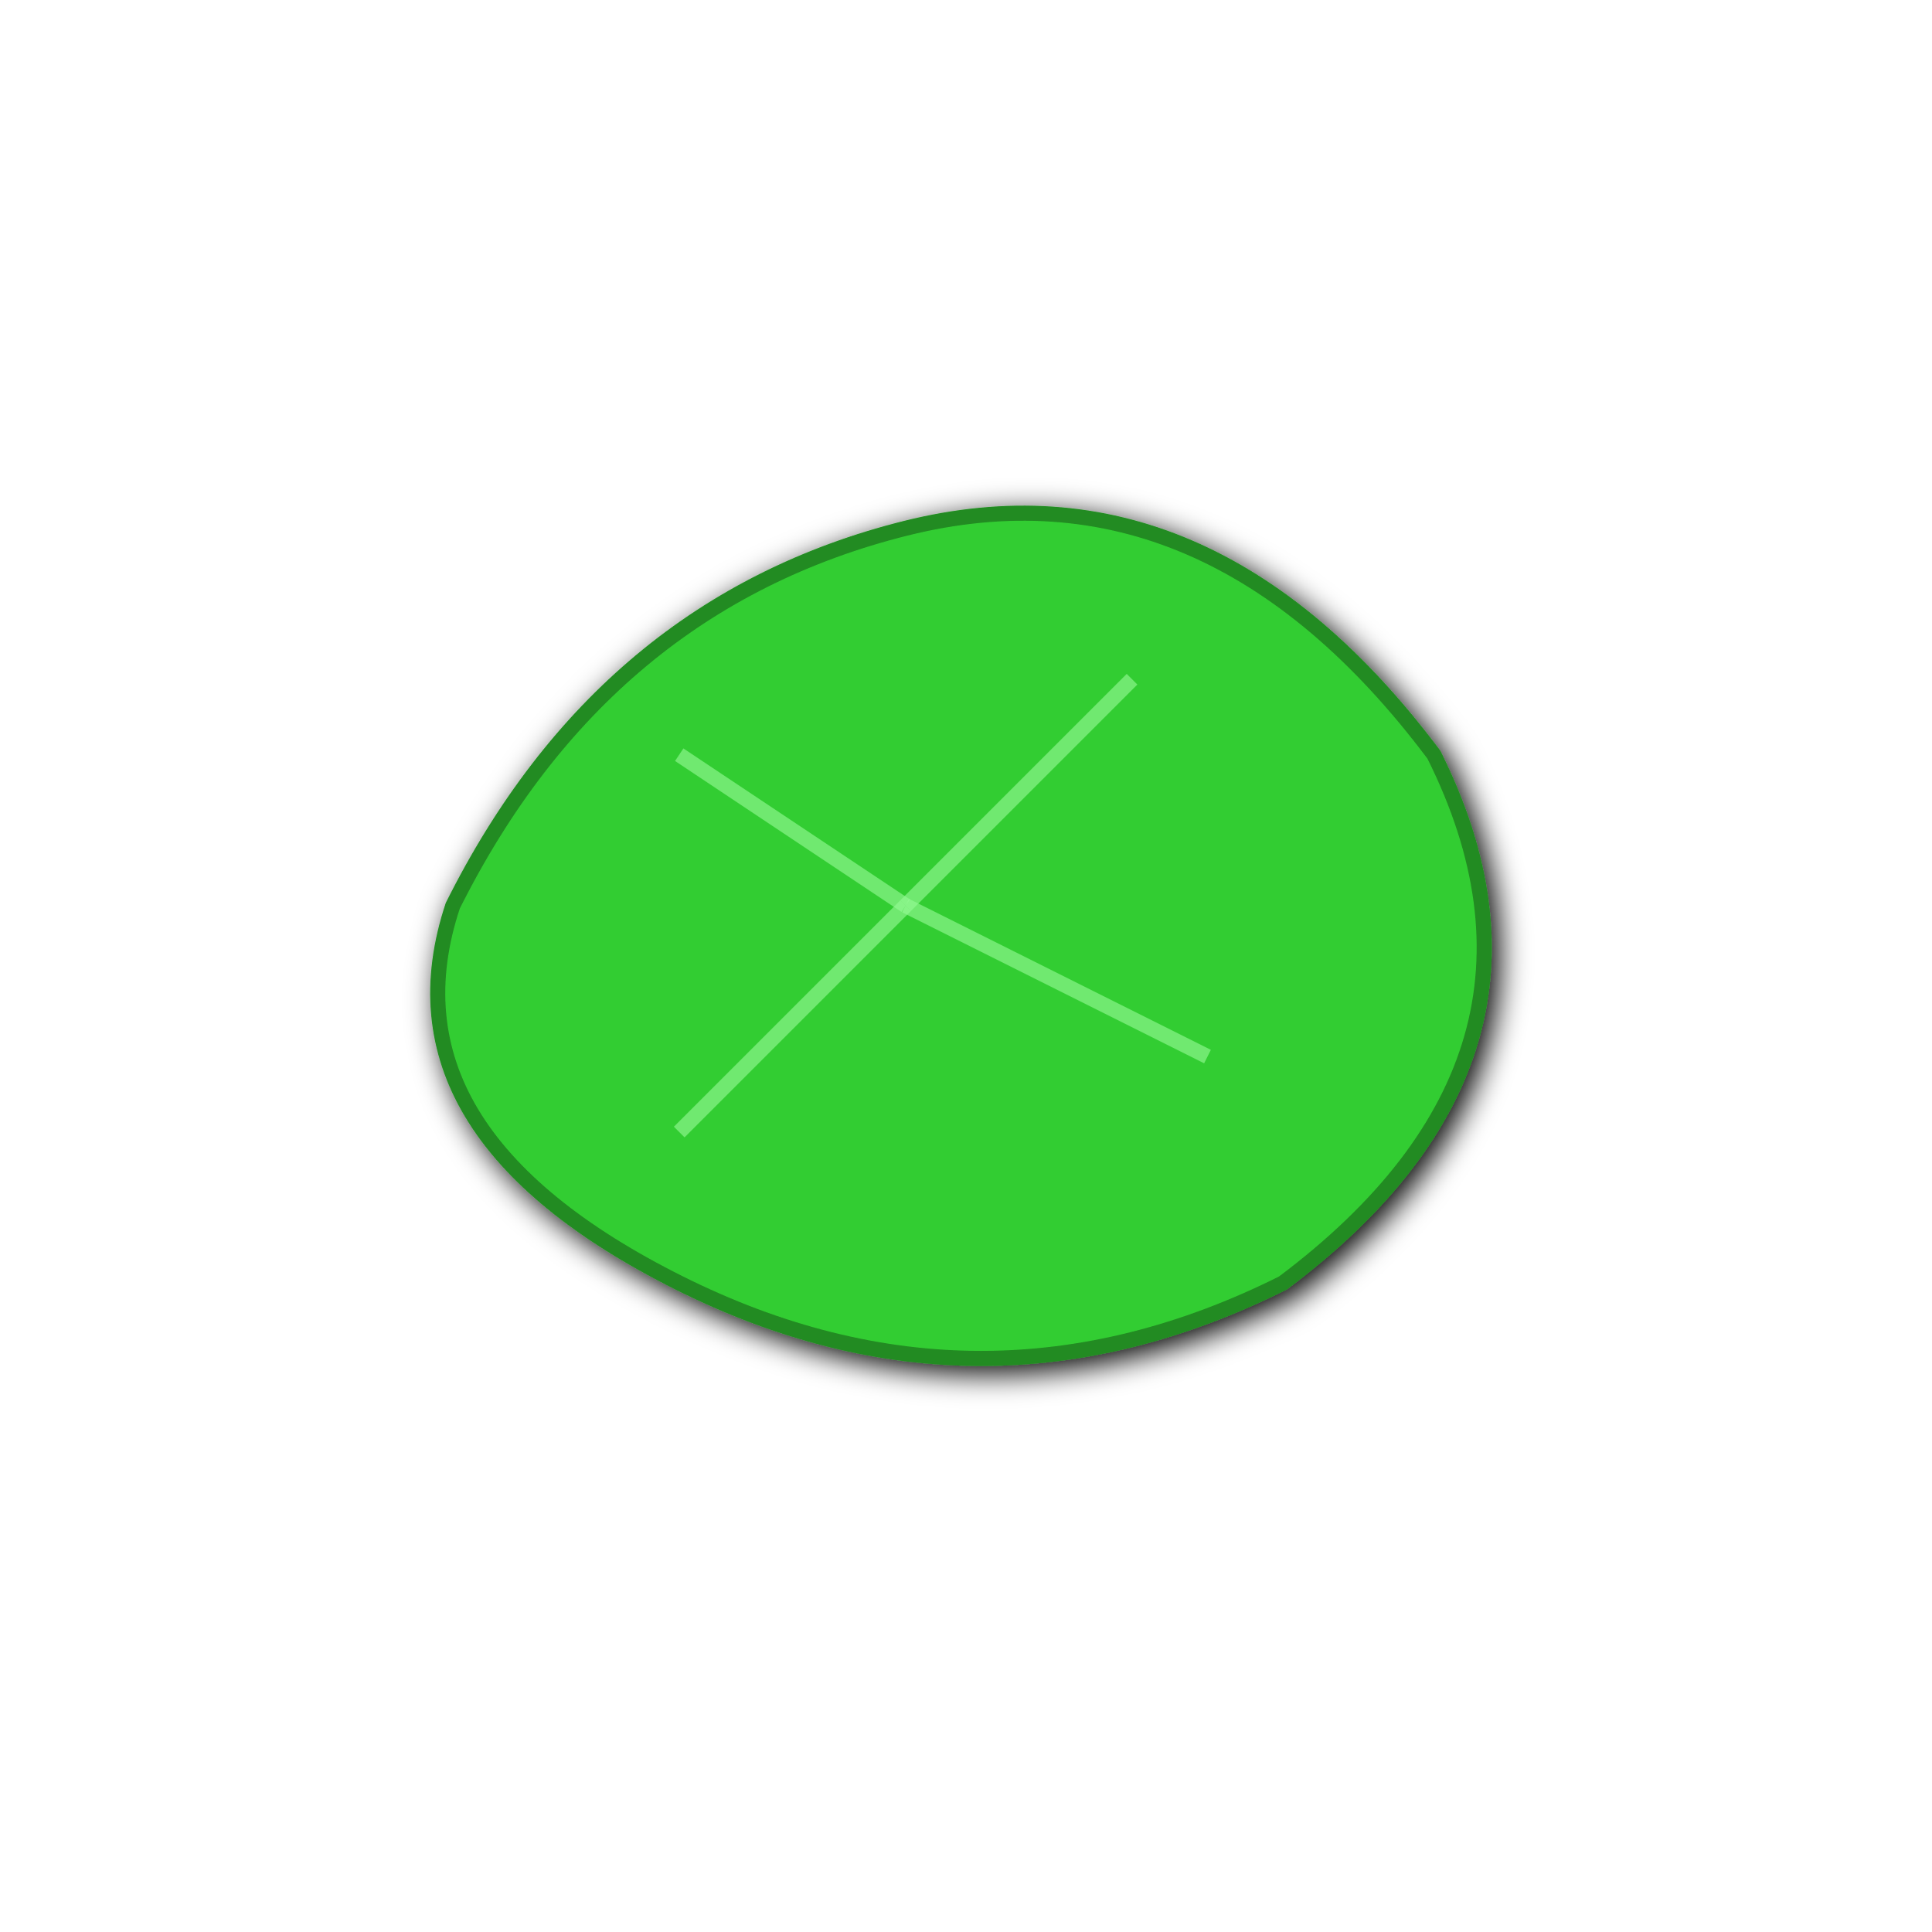
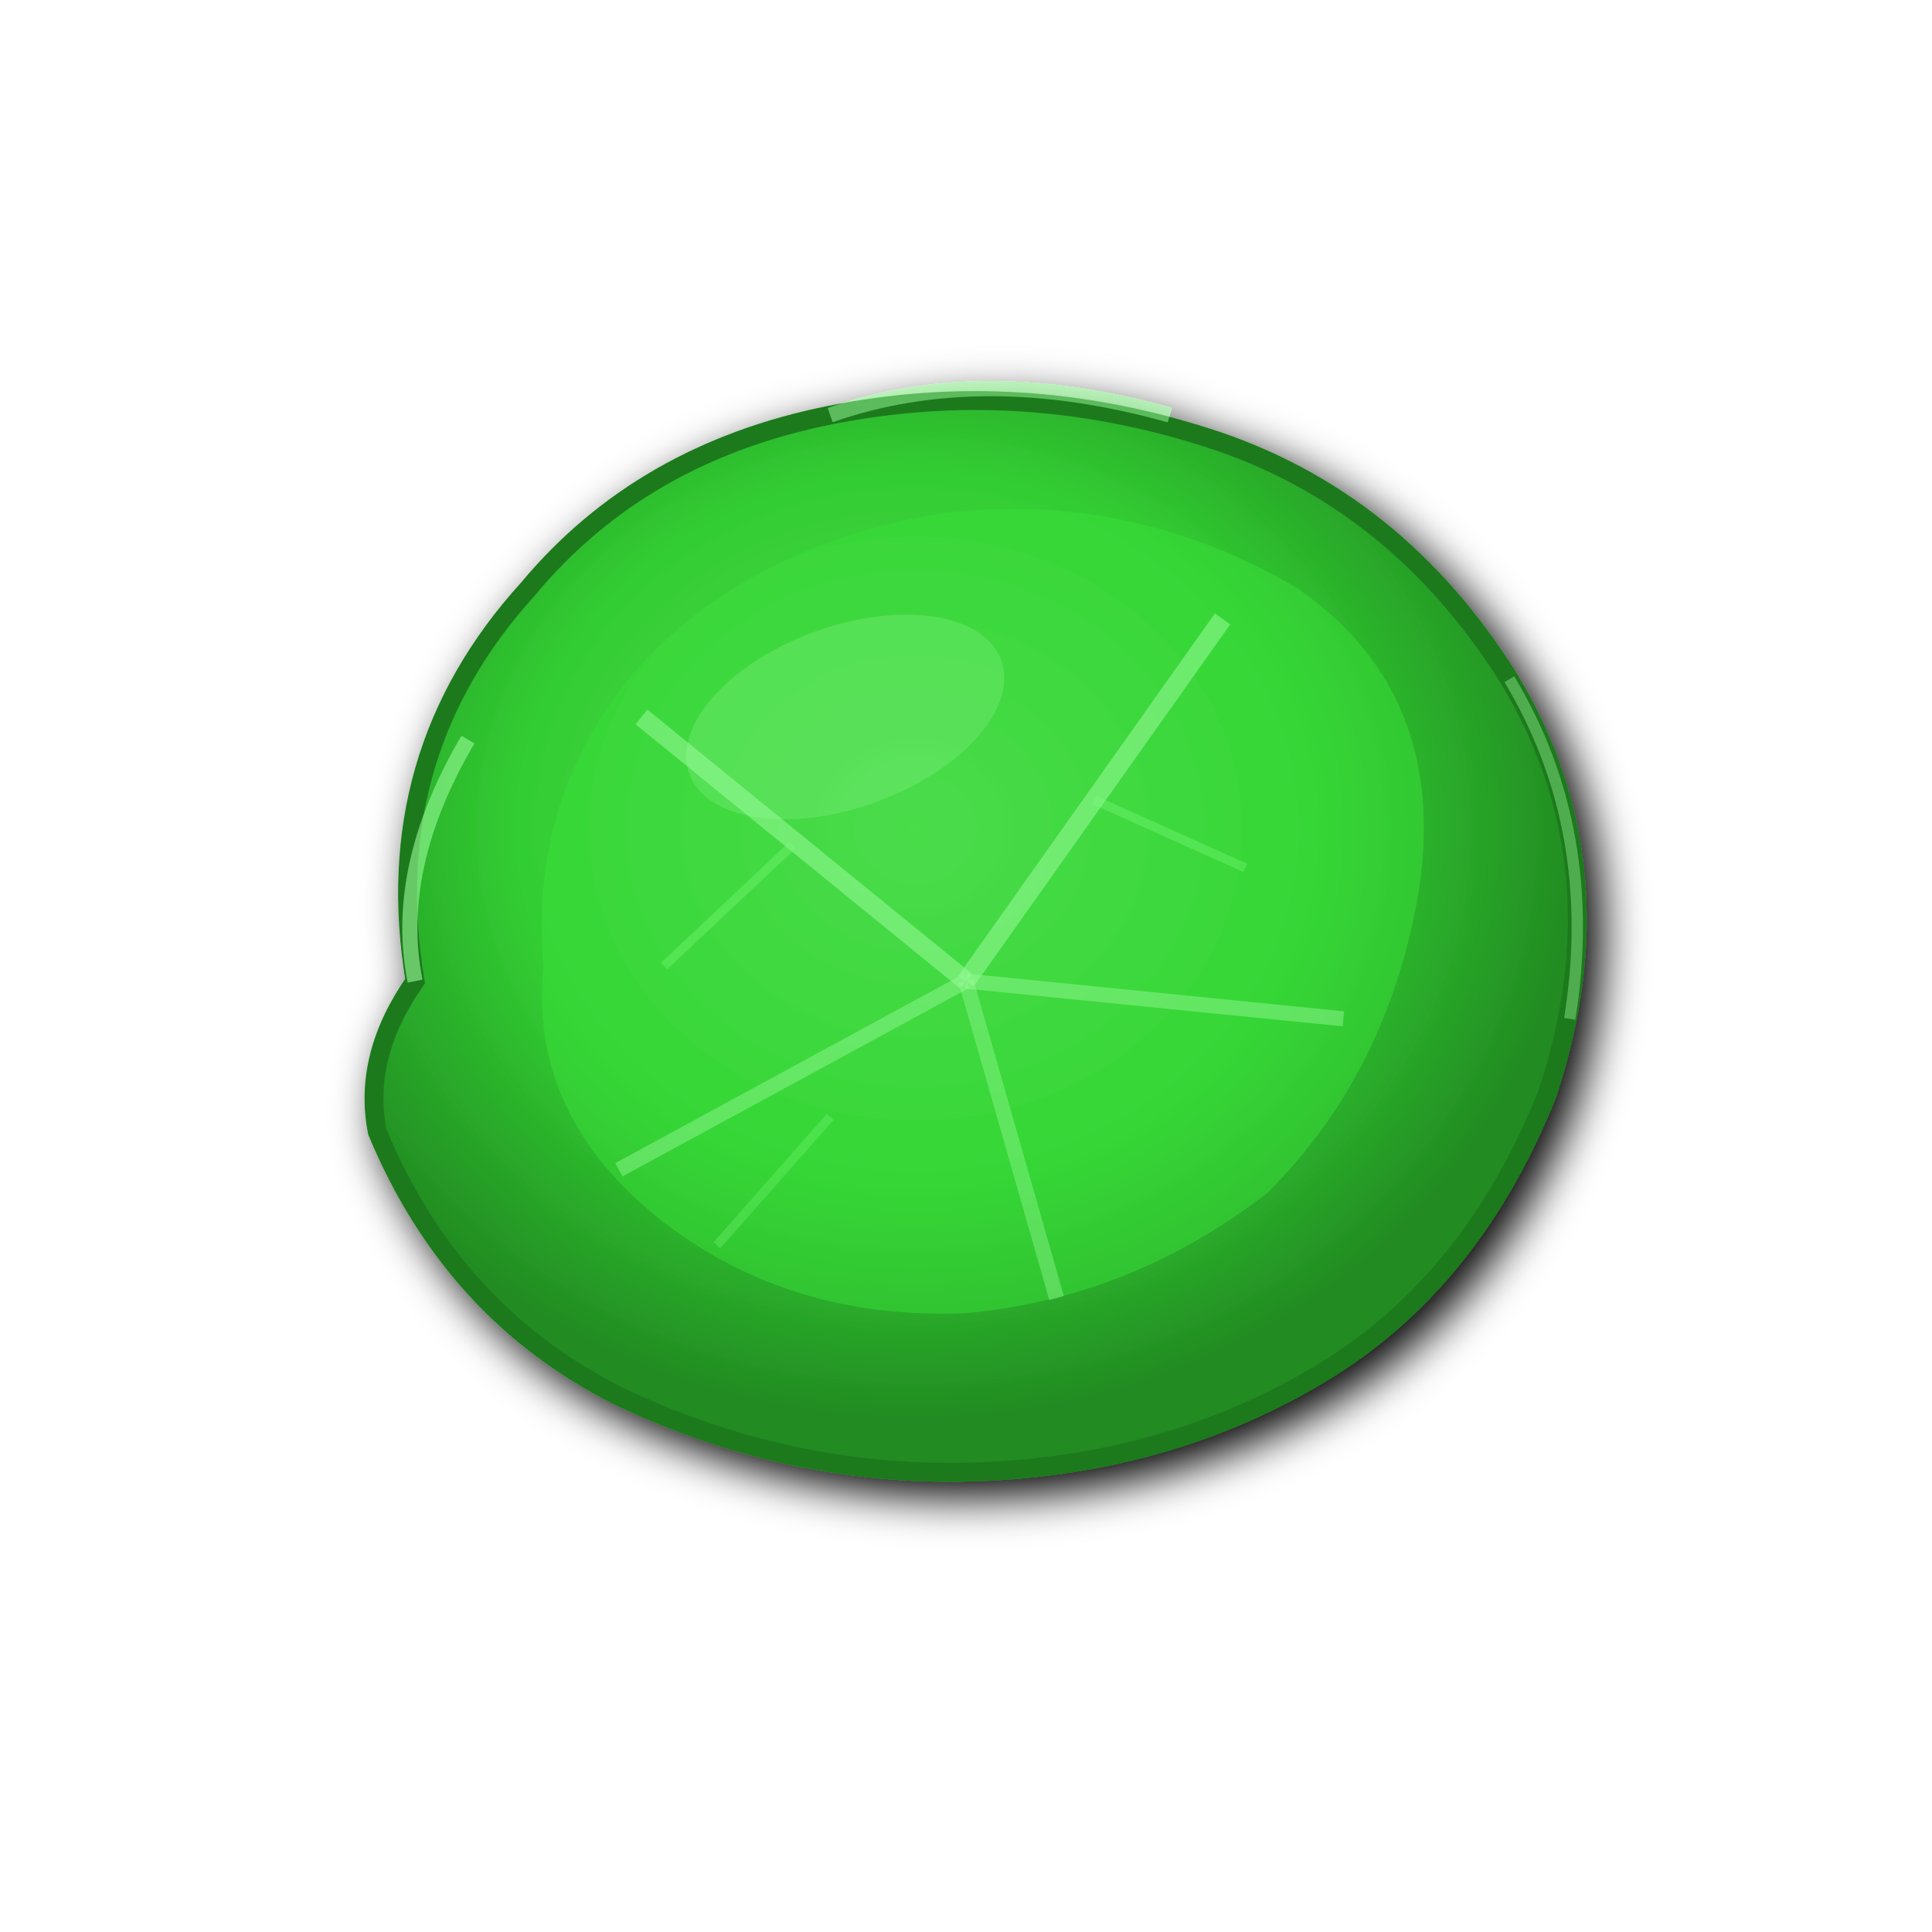
<svg xmlns="http://www.w3.org/2000/svg" width="256" height="256" viewBox="0 0 256 256">
  <defs>
    <filter id="shadow" x="-20%" y="-20%" width="140%" height="140%">
-       <feGaussianBlur in="SourceAlpha" stdDeviation="2" />
-       <feOffset dx="1" dy="1" result="offsetblur" />
+       <feGaussianBlur in="SourceAlpha" stdDeviation="3" />
+       <feOffset dx="2" dy="2" result="offsetblur" />
      <feComponentTransfer>
-         <feFuncA type="linear" slope="0.3" />
+         <feFuncA type="linear" slope="0.35" />
      </feComponentTransfer>
      <feMerge>
        <feMergeNode in="offsetblur" />
        <feMergeNode in="SourceGraphic" />
      </feMerge>
    </filter>
+     <radialGradient id="leafGrad" cx="45%" cy="40%" r="55%">
+       <stop offset="0%" stop-color="#5CD85C" />
+       <stop offset="60%" stop-color="#32CD32" />
+       <stop offset="100%" stop-color="#228B22" />
+     </radialGradient>
  </defs>
  <g filter="url(#shadow)">
-     <path d="M60,120 Q80,80 120,70 Q160,60 190,100 Q210,140 170,170 Q130,190 90,170 Q50,150 60,120 Z" fill="#32CD32" stroke="#228B22" stroke-width="2" />
-     <path d="M120,120 L90,100" stroke="#98FB98" stroke-width="2" opacity="0.6" />
-     <path d="M120,120 L150,90" stroke="#98FB98" stroke-width="2" opacity="0.6" />
-     <path d="M120,120 L160,140" stroke="#98FB98" stroke-width="2" opacity="0.6" />
-     <path d="M120,120 L90,150" stroke="#98FB98" stroke-width="2" opacity="0.6" />
+     <path d="M55,130 Q50,100 70,78 Q85,60 110,55 Q135,50 160,58 Q185,66 200,90 Q215,115 205,145 Q195,170 175,182 Q155,194 130,195 Q105,196 82,185 Q60,174 50,150 Q48,140 55,130 Z" fill="url(#leafGrad)" stroke="#1E7A1E" stroke-width="2.5" />
+     <path d="M72,128 Q70,105 85,88 Q100,72 125,68 Q150,65 172,78 Q192,92 188,118 Q184,142 168,158 Q150,172 128,174 Q105,175 88,162 Q70,148 72,128 Z" fill="#3AE03A" opacity="0.5" />
+     <path d="M55,130 Q52,115 62,98" stroke="#98FB98" stroke-width="2" fill="none" opacity="0.6" />
+     <path d="M110,55 Q130,48 155,55" stroke="#98FB98" stroke-width="2" fill="none" opacity="0.5" />
+     <path d="M200,90 Q212,110 208,135" stroke="#98FB98" stroke-width="1.5" fill="none" opacity="0.4" />
+     <path d="M128,130 L85,95" stroke="#98FB98" stroke-width="2.5" opacity="0.55" />
+     <path d="M128,130 L162,82" stroke="#98FB98" stroke-width="2.5" opacity="0.55" />
+     <path d="M128,130 L178,135" stroke="#98FB98" stroke-width="2" opacity="0.45" />
+     <path d="M128,130 L82,155" stroke="#98FB98" stroke-width="2" opacity="0.45" />
+     <path d="M128,130 L140,172" stroke="#98FB98" stroke-width="2" opacity="0.4" />
+     <path d="M105,112 L88,128" stroke="#7CFC7C" stroke-width="1.2" opacity="0.35" />
+     <path d="M145,106 L165,115" stroke="#7CFC7C" stroke-width="1.2" opacity="0.35" />
+     <path d="M110,148 L95,165" stroke="#7CFC7C" stroke-width="1.2" opacity="0.3" />
+     <ellipse cx="112" cy="95" rx="22" ry="12" fill="#AAFFAA" opacity="0.2" transform="rotate(-20,112,95)" />
  </g>
</svg>
